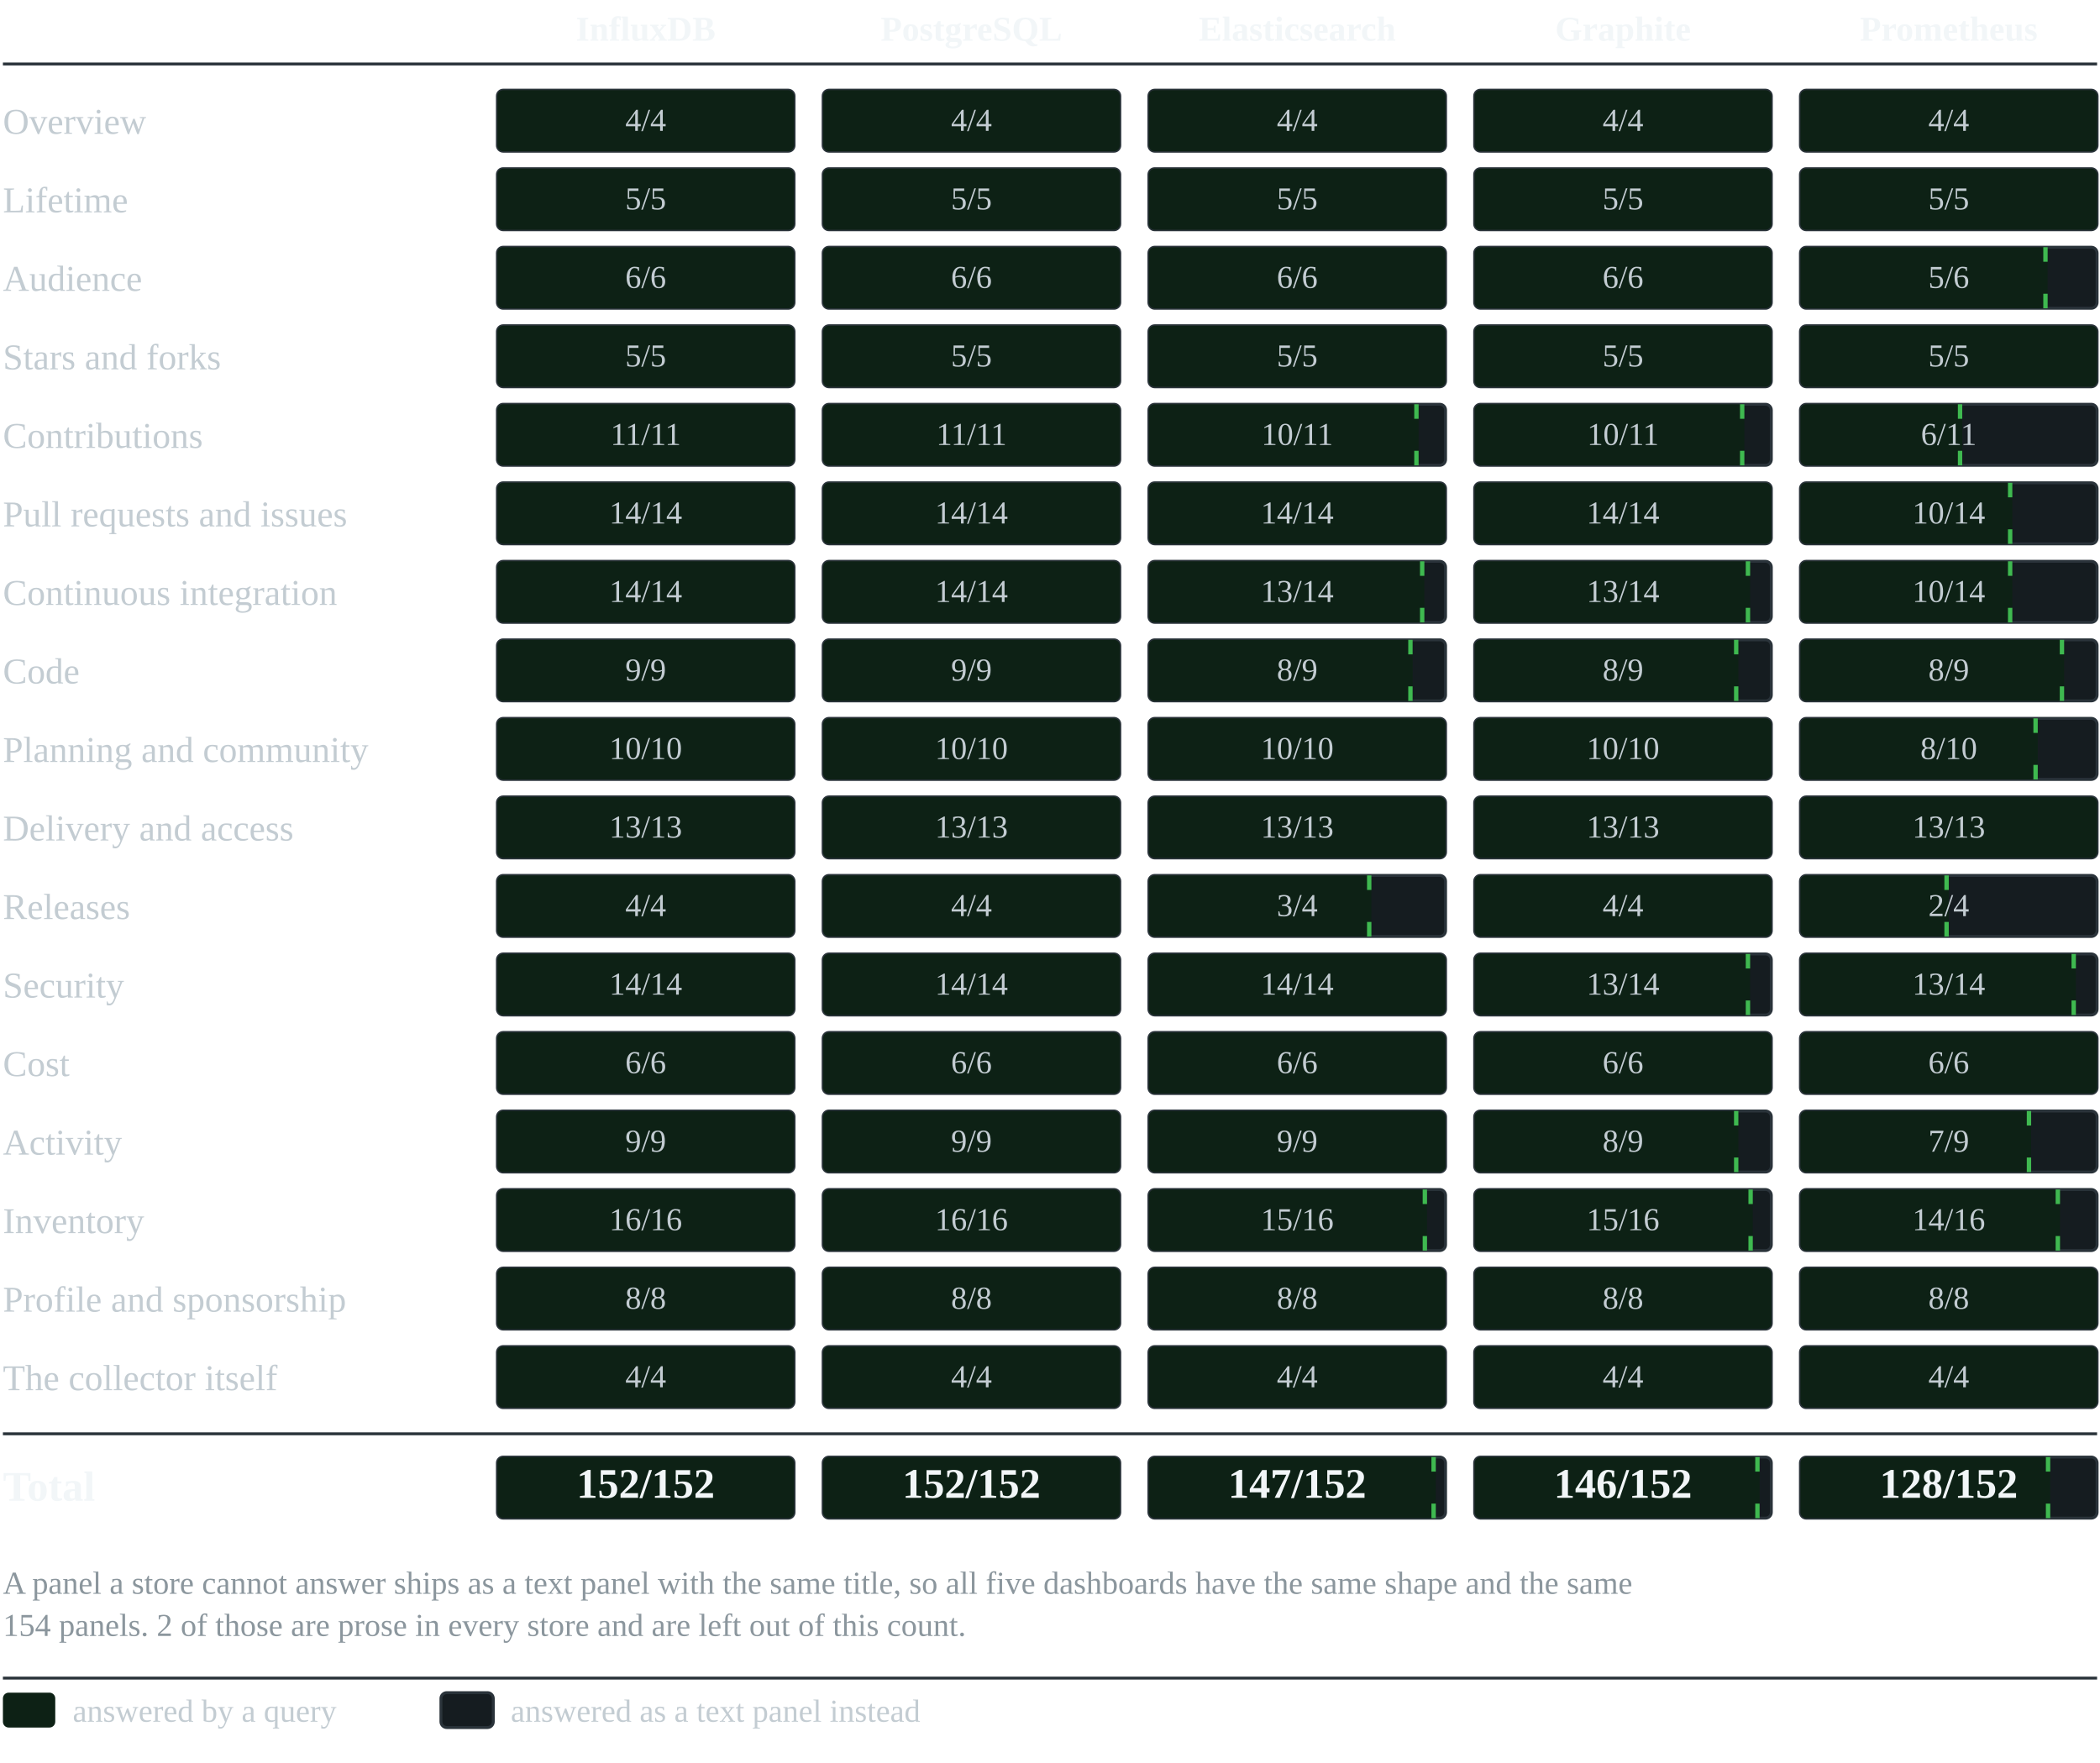
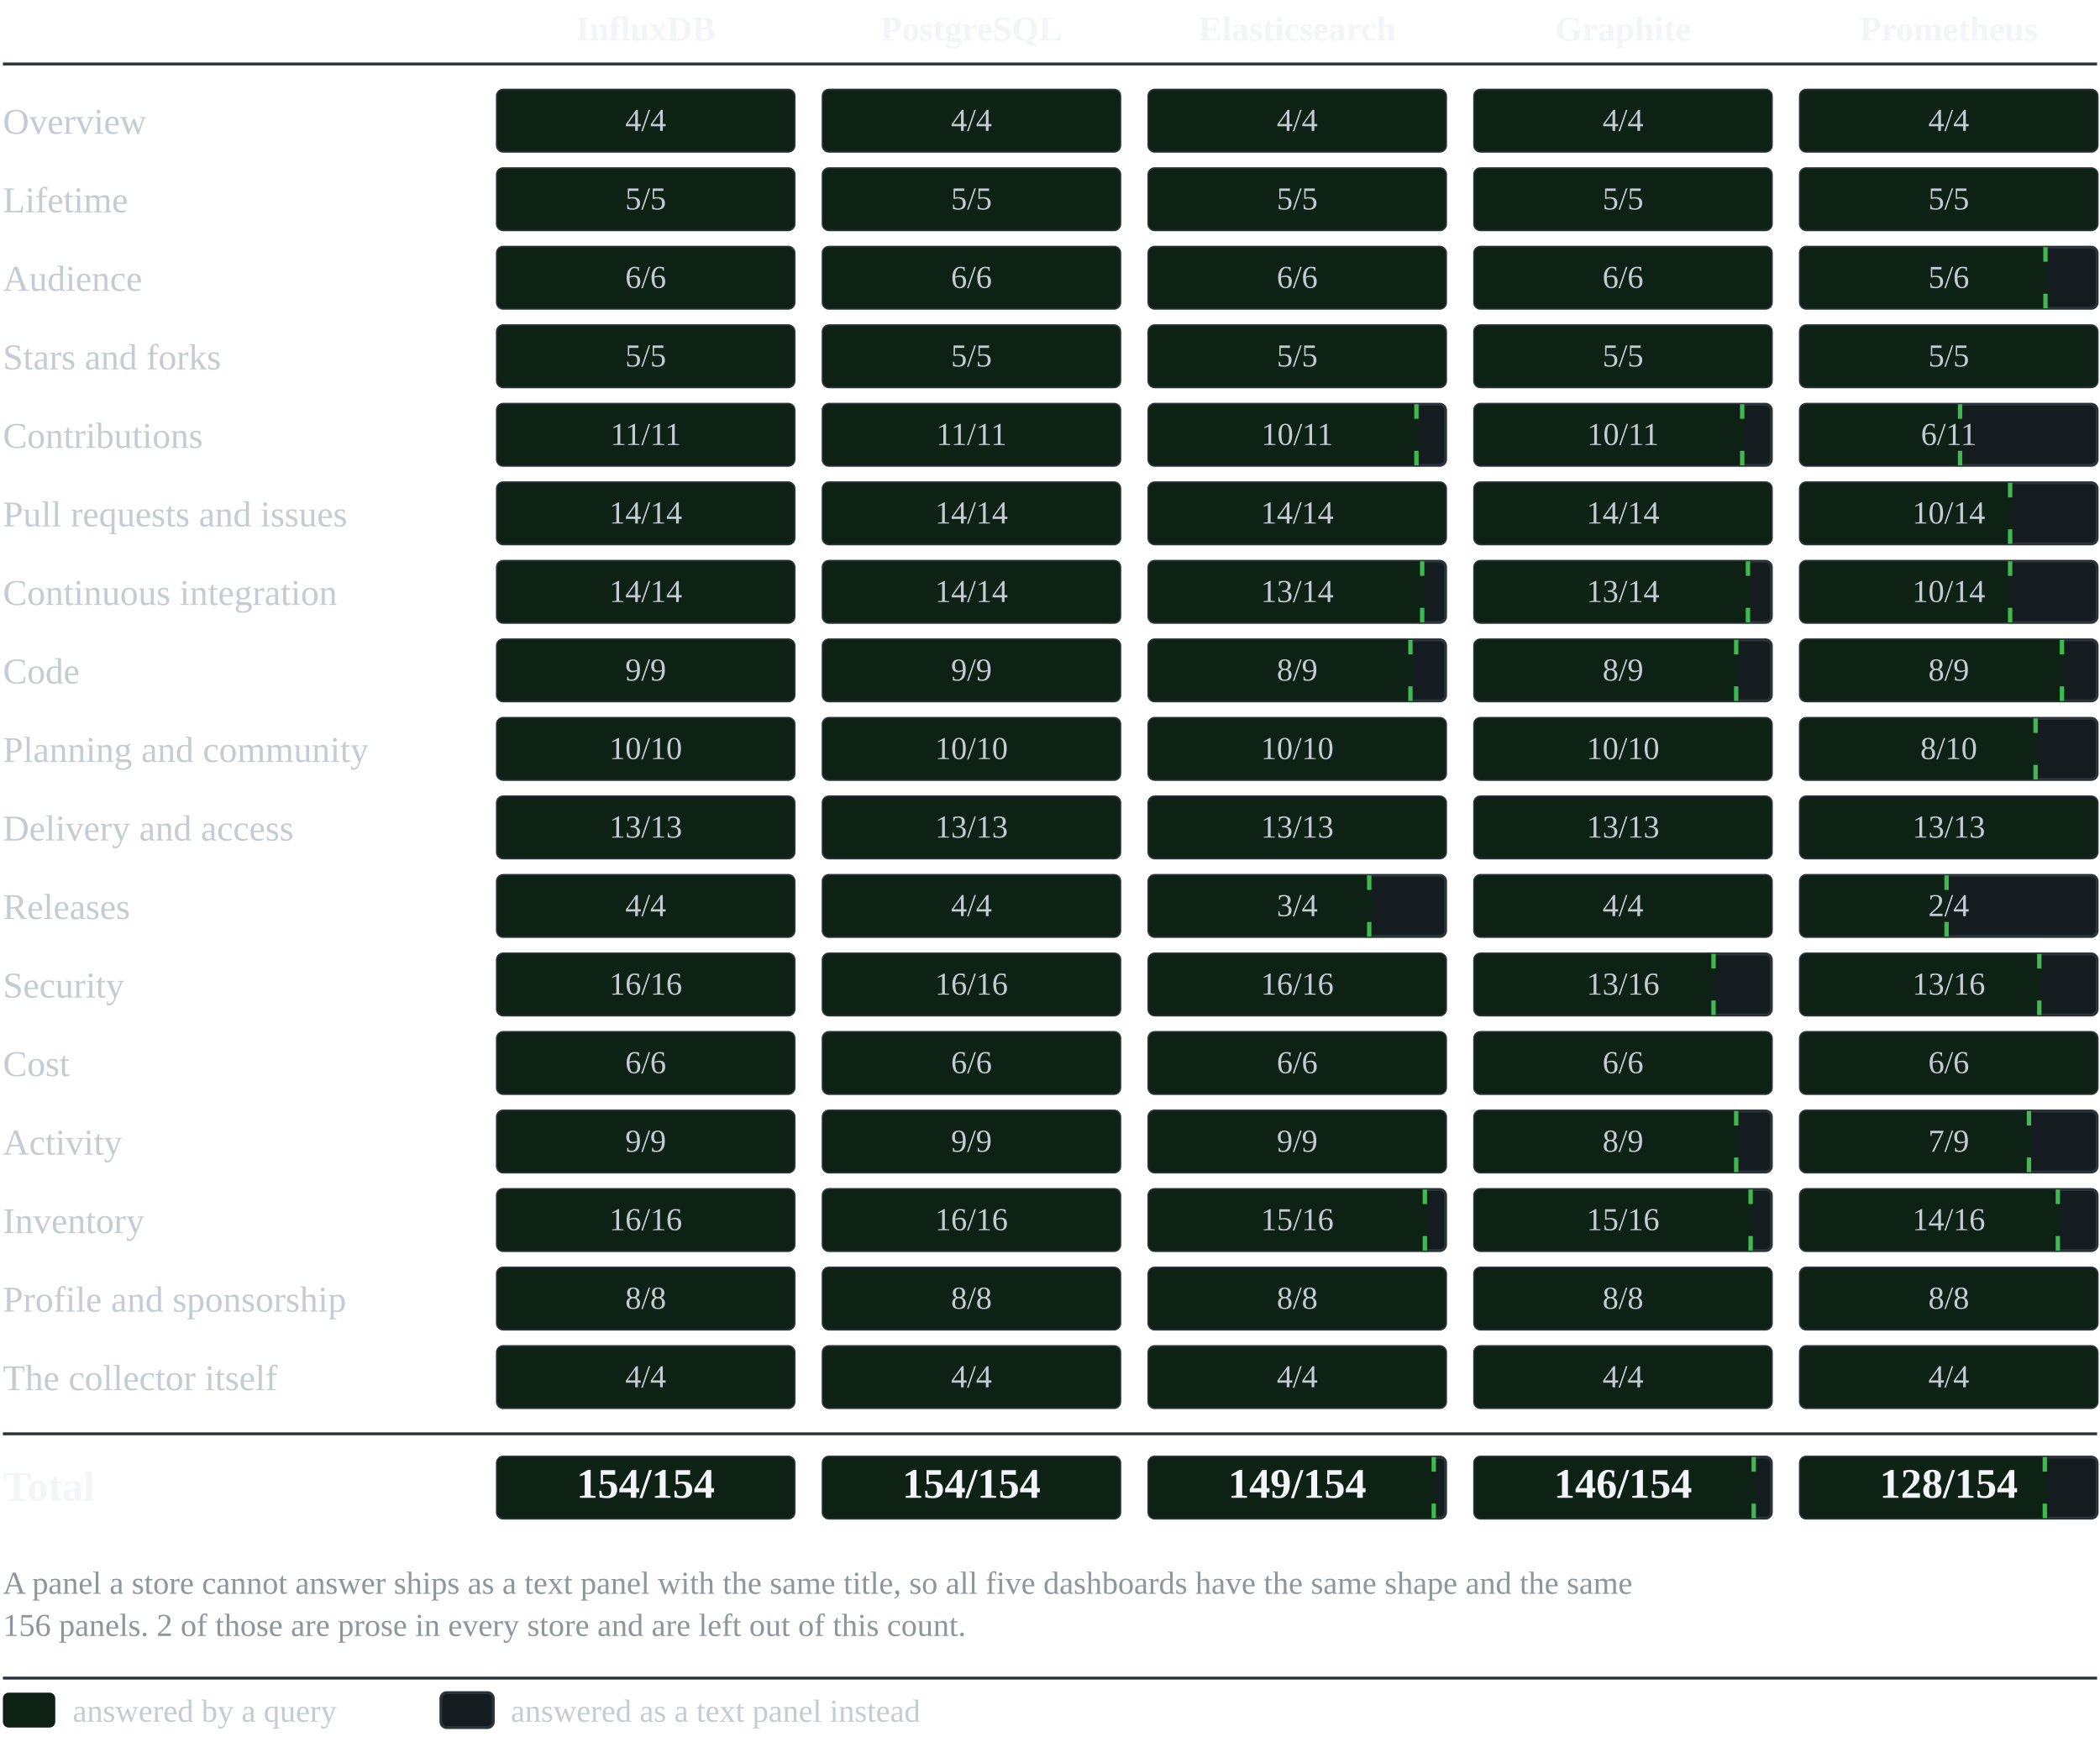
<svg xmlns="http://www.w3.org/2000/svg" class="gf" viewBox="-1 -1 722 606" role="img" aria-labelledby="gf-stores-en-wide-t gf-stores-en-wide-d">
  <style>.gf{font-family:var(--sl-font,ui-sans-serif,system-ui,sans-serif)}.gf text{fill:var(--rb-body,#c3ccd2);font-size:12.5px}.gf .gf-title{fill:var(--rb-heading,#f2f6f8);font-size:14.5px;font-weight:600}.gf .gf-col{fill:var(--rb-heading,#f2f6f8);font-size:12px;font-weight:600}.gf .gf-muted{fill:var(--rb-muted,#8b969d);font-size:11px}.gf .gf-small{font-size:11px}.gf .gf-count{font-size:26px;font-weight:700}.gf .gf-keep{fill:var(--rb-accent,#3fb950)}.gf .gf-add{fill:var(--rb-status-drop,#e0605c)}.gf .gf-box{fill:var(--rb-surface,#151c20);stroke:var(--rb-border,#2a333a);stroke-width:1}.gf .gf-cell-keep{fill:var(--rb-accent-soft,#0d2115);stroke:var(--rb-accent,#3fb950);stroke-width:1}.gf .gf-cell-add{fill:var(--rb-status-drop-soft,#2b1618);stroke:var(--rb-status-drop,#e0605c);stroke-width:1}.gf .gf-bar{fill:var(--rb-accent-soft,#0d2115)}.gf .gf-edge{fill:var(--rb-accent,#3fb950)}.gf .gf-rule{stroke:var(--rb-border,#2a333a);stroke-width:1}.gf .gf-line{stroke:var(--rb-muted,#8b969d);stroke-width:1;fill:none}.gf .gf-head{fill:var(--rb-muted,#8b969d)}</style>
  <text x="221" y="13" class="gf-col" text-anchor="middle">InfluxDB</text>
  <text x="333" y="13" class="gf-col" text-anchor="middle">PostgreSQL</text>
  <text x="445" y="13" class="gf-col" text-anchor="middle">Elasticsearch</text>
  <text x="557" y="13" class="gf-col" text-anchor="middle">Graphite</text>
  <text x="669" y="13" class="gf-col" text-anchor="middle">Prometheus</text>
  <line x1="0" y1="21" x2="720" y2="21" class="gf-rule" />
  <text x="0" y="45">Overview</text>
  <rect x="170" y="30" width="102" height="21" rx="2" class="gf-box" />
  <rect x="170" y="30" width="102" height="21" rx="2" class="gf-bar" />
  <text x="221" y="44" class="gf-small" text-anchor="middle">4/4</text>
  <rect x="282" y="30" width="102" height="21" rx="2" class="gf-box" />
  <rect x="282" y="30" width="102" height="21" rx="2" class="gf-bar" />
  <text x="333" y="44" class="gf-small" text-anchor="middle">4/4</text>
  <rect x="394" y="30" width="102" height="21" rx="2" class="gf-box" />
  <rect x="394" y="30" width="102" height="21" rx="2" class="gf-bar" />
  <text x="445" y="44" class="gf-small" text-anchor="middle">4/4</text>
  <rect x="506" y="30" width="102" height="21" rx="2" class="gf-box" />
  <rect x="506" y="30" width="102" height="21" rx="2" class="gf-bar" />
  <text x="557" y="44" class="gf-small" text-anchor="middle">4/4</text>
  <rect x="618" y="30" width="102" height="21" rx="2" class="gf-box" />
  <rect x="618" y="30" width="102" height="21" rx="2" class="gf-bar" />
  <text x="669" y="44" class="gf-small" text-anchor="middle">4/4</text>
  <text x="0" y="72">Lifetime</text>
  <rect x="170" y="57" width="102" height="21" rx="2" class="gf-box" />
  <rect x="170" y="57" width="102" height="21" rx="2" class="gf-bar" />
  <text x="221" y="71" class="gf-small" text-anchor="middle">5/5</text>
  <rect x="282" y="57" width="102" height="21" rx="2" class="gf-box" />
  <rect x="282" y="57" width="102" height="21" rx="2" class="gf-bar" />
  <text x="333" y="71" class="gf-small" text-anchor="middle">5/5</text>
  <rect x="394" y="57" width="102" height="21" rx="2" class="gf-box" />
  <rect x="394" y="57" width="102" height="21" rx="2" class="gf-bar" />
  <text x="445" y="71" class="gf-small" text-anchor="middle">5/5</text>
  <rect x="506" y="57" width="102" height="21" rx="2" class="gf-box" />
  <rect x="506" y="57" width="102" height="21" rx="2" class="gf-bar" />
  <text x="557" y="71" class="gf-small" text-anchor="middle">5/5</text>
  <rect x="618" y="57" width="102" height="21" rx="2" class="gf-box" />
  <rect x="618" y="57" width="102" height="21" rx="2" class="gf-bar" />
  <text x="669" y="71" class="gf-small" text-anchor="middle">5/5</text>
  <text x="0" y="99">Audience</text>
  <rect x="170" y="84" width="102" height="21" rx="2" class="gf-box" />
  <rect x="170" y="84" width="102" height="21" rx="2" class="gf-bar" />
  <text x="221" y="98" class="gf-small" text-anchor="middle">6/6</text>
  <rect x="282" y="84" width="102" height="21" rx="2" class="gf-box" />
  <rect x="282" y="84" width="102" height="21" rx="2" class="gf-bar" />
  <text x="333" y="98" class="gf-small" text-anchor="middle">6/6</text>
  <rect x="394" y="84" width="102" height="21" rx="2" class="gf-box" />
  <rect x="394" y="84" width="102" height="21" rx="2" class="gf-bar" />
  <text x="445" y="98" class="gf-small" text-anchor="middle">6/6</text>
  <rect x="506" y="84" width="102" height="21" rx="2" class="gf-box" />
  <rect x="506" y="84" width="102" height="21" rx="2" class="gf-bar" />
  <text x="557" y="98" class="gf-small" text-anchor="middle">6/6</text>
  <rect x="618" y="84" width="102" height="21" rx="2" class="gf-box" />
  <rect x="618" y="84" width="85" height="21" rx="2" class="gf-bar" />
  <rect x="701.5" y="84" width="1.5" height="5" rx="0" class="gf-edge" />
  <rect x="701.5" y="100" width="1.5" height="5" rx="0" class="gf-edge" />
  <text x="669" y="98" class="gf-small" text-anchor="middle">5/6</text>
  <text x="0" y="126">Stars and forks</text>
  <rect x="170" y="111" width="102" height="21" rx="2" class="gf-box" />
  <rect x="170" y="111" width="102" height="21" rx="2" class="gf-bar" />
  <text x="221" y="125" class="gf-small" text-anchor="middle">5/5</text>
  <rect x="282" y="111" width="102" height="21" rx="2" class="gf-box" />
  <rect x="282" y="111" width="102" height="21" rx="2" class="gf-bar" />
  <text x="333" y="125" class="gf-small" text-anchor="middle">5/5</text>
  <rect x="394" y="111" width="102" height="21" rx="2" class="gf-box" />
  <rect x="394" y="111" width="102" height="21" rx="2" class="gf-bar" />
  <text x="445" y="125" class="gf-small" text-anchor="middle">5/5</text>
  <rect x="506" y="111" width="102" height="21" rx="2" class="gf-box" />
  <rect x="506" y="111" width="102" height="21" rx="2" class="gf-bar" />
  <text x="557" y="125" class="gf-small" text-anchor="middle">5/5</text>
  <rect x="618" y="111" width="102" height="21" rx="2" class="gf-box" />
  <rect x="618" y="111" width="102" height="21" rx="2" class="gf-bar" />
  <text x="669" y="125" class="gf-small" text-anchor="middle">5/5</text>
  <text x="0" y="153">Contributions</text>
  <rect x="170" y="138" width="102" height="21" rx="2" class="gf-box" />
  <rect x="170" y="138" width="102" height="21" rx="2" class="gf-bar" />
  <text x="221" y="152" class="gf-small" text-anchor="middle">11/11</text>
  <rect x="282" y="138" width="102" height="21" rx="2" class="gf-box" />
  <rect x="282" y="138" width="102" height="21" rx="2" class="gf-bar" />
  <text x="333" y="152" class="gf-small" text-anchor="middle">11/11</text>
  <rect x="394" y="138" width="102" height="21" rx="2" class="gf-box" />
  <rect x="394" y="138" width="92.73" height="21" rx="2" class="gf-bar" />
  <rect x="485.23" y="138" width="1.5" height="5" rx="0" class="gf-edge" />
  <rect x="485.23" y="154" width="1.5" height="5" rx="0" class="gf-edge" />
  <text x="445" y="152" class="gf-small" text-anchor="middle">10/11</text>
  <rect x="506" y="138" width="102" height="21" rx="2" class="gf-box" />
  <rect x="506" y="138" width="92.73" height="21" rx="2" class="gf-bar" />
  <rect x="597.23" y="138" width="1.5" height="5" rx="0" class="gf-edge" />
  <rect x="597.23" y="154" width="1.5" height="5" rx="0" class="gf-edge" />
  <text x="557" y="152" class="gf-small" text-anchor="middle">10/11</text>
  <rect x="618" y="138" width="102" height="21" rx="2" class="gf-box" />
  <rect x="618" y="138" width="55.64" height="21" rx="2" class="gf-bar" />
  <rect x="672.14" y="138" width="1.5" height="5" rx="0" class="gf-edge" />
  <rect x="672.14" y="154" width="1.5" height="5" rx="0" class="gf-edge" />
  <text x="669" y="152" class="gf-small" text-anchor="middle">6/11</text>
  <text x="0" y="180">Pull requests and issues</text>
  <rect x="170" y="165" width="102" height="21" rx="2" class="gf-box" />
  <rect x="170" y="165" width="102" height="21" rx="2" class="gf-bar" />
  <text x="221" y="179" class="gf-small" text-anchor="middle">14/14</text>
  <rect x="282" y="165" width="102" height="21" rx="2" class="gf-box" />
  <rect x="282" y="165" width="102" height="21" rx="2" class="gf-bar" />
  <text x="333" y="179" class="gf-small" text-anchor="middle">14/14</text>
  <rect x="394" y="165" width="102" height="21" rx="2" class="gf-box" />
  <rect x="394" y="165" width="102" height="21" rx="2" class="gf-bar" />
  <text x="445" y="179" class="gf-small" text-anchor="middle">14/14</text>
  <rect x="506" y="165" width="102" height="21" rx="2" class="gf-box" />
  <rect x="506" y="165" width="102" height="21" rx="2" class="gf-bar" />
  <text x="557" y="179" class="gf-small" text-anchor="middle">14/14</text>
  <rect x="618" y="165" width="102" height="21" rx="2" class="gf-box" />
  <rect x="618" y="165" width="72.86" height="21" rx="2" class="gf-bar" />
  <rect x="689.36" y="165" width="1.5" height="5" rx="0" class="gf-edge" />
  <rect x="689.36" y="181" width="1.5" height="5" rx="0" class="gf-edge" />
  <text x="669" y="179" class="gf-small" text-anchor="middle">10/14</text>
  <text x="0" y="207">Continuous integration</text>
  <rect x="170" y="192" width="102" height="21" rx="2" class="gf-box" />
  <rect x="170" y="192" width="102" height="21" rx="2" class="gf-bar" />
  <text x="221" y="206" class="gf-small" text-anchor="middle">14/14</text>
  <rect x="282" y="192" width="102" height="21" rx="2" class="gf-box" />
  <rect x="282" y="192" width="102" height="21" rx="2" class="gf-bar" />
  <text x="333" y="206" class="gf-small" text-anchor="middle">14/14</text>
  <rect x="394" y="192" width="102" height="21" rx="2" class="gf-box" />
  <rect x="394" y="192" width="94.71" height="21" rx="2" class="gf-bar" />
  <rect x="487.21" y="192" width="1.5" height="5" rx="0" class="gf-edge" />
  <rect x="487.21" y="208" width="1.5" height="5" rx="0" class="gf-edge" />
  <text x="445" y="206" class="gf-small" text-anchor="middle">13/14</text>
  <rect x="506" y="192" width="102" height="21" rx="2" class="gf-box" />
  <rect x="506" y="192" width="94.71" height="21" rx="2" class="gf-bar" />
  <rect x="599.21" y="192" width="1.5" height="5" rx="0" class="gf-edge" />
  <rect x="599.21" y="208" width="1.5" height="5" rx="0" class="gf-edge" />
  <text x="557" y="206" class="gf-small" text-anchor="middle">13/14</text>
  <rect x="618" y="192" width="102" height="21" rx="2" class="gf-box" />
  <rect x="618" y="192" width="72.86" height="21" rx="2" class="gf-bar" />
  <rect x="689.36" y="192" width="1.5" height="5" rx="0" class="gf-edge" />
  <rect x="689.36" y="208" width="1.5" height="5" rx="0" class="gf-edge" />
  <text x="669" y="206" class="gf-small" text-anchor="middle">10/14</text>
  <text x="0" y="234">Code</text>
  <rect x="170" y="219" width="102" height="21" rx="2" class="gf-box" />
  <rect x="170" y="219" width="102" height="21" rx="2" class="gf-bar" />
  <text x="221" y="233" class="gf-small" text-anchor="middle">9/9</text>
  <rect x="282" y="219" width="102" height="21" rx="2" class="gf-box" />
  <rect x="282" y="219" width="102" height="21" rx="2" class="gf-bar" />
  <text x="333" y="233" class="gf-small" text-anchor="middle">9/9</text>
  <rect x="394" y="219" width="102" height="21" rx="2" class="gf-box" />
  <rect x="394" y="219" width="90.67" height="21" rx="2" class="gf-bar" />
  <rect x="483.17" y="219" width="1.5" height="5" rx="0" class="gf-edge" />
  <rect x="483.17" y="235" width="1.5" height="5" rx="0" class="gf-edge" />
  <text x="445" y="233" class="gf-small" text-anchor="middle">8/9</text>
  <rect x="506" y="219" width="102" height="21" rx="2" class="gf-box" />
  <rect x="506" y="219" width="90.67" height="21" rx="2" class="gf-bar" />
  <rect x="595.17" y="219" width="1.5" height="5" rx="0" class="gf-edge" />
  <rect x="595.17" y="235" width="1.5" height="5" rx="0" class="gf-edge" />
  <text x="557" y="233" class="gf-small" text-anchor="middle">8/9</text>
  <rect x="618" y="219" width="102" height="21" rx="2" class="gf-box" />
  <rect x="618" y="219" width="90.67" height="21" rx="2" class="gf-bar" />
  <rect x="707.17" y="219" width="1.5" height="5" rx="0" class="gf-edge" />
  <rect x="707.17" y="235" width="1.5" height="5" rx="0" class="gf-edge" />
  <text x="669" y="233" class="gf-small" text-anchor="middle">8/9</text>
  <text x="0" y="261">Planning and community</text>
  <rect x="170" y="246" width="102" height="21" rx="2" class="gf-box" />
  <rect x="170" y="246" width="102" height="21" rx="2" class="gf-bar" />
  <text x="221" y="260" class="gf-small" text-anchor="middle">10/10</text>
  <rect x="282" y="246" width="102" height="21" rx="2" class="gf-box" />
  <rect x="282" y="246" width="102" height="21" rx="2" class="gf-bar" />
  <text x="333" y="260" class="gf-small" text-anchor="middle">10/10</text>
  <rect x="394" y="246" width="102" height="21" rx="2" class="gf-box" />
  <rect x="394" y="246" width="102" height="21" rx="2" class="gf-bar" />
  <text x="445" y="260" class="gf-small" text-anchor="middle">10/10</text>
  <rect x="506" y="246" width="102" height="21" rx="2" class="gf-box" />
  <rect x="506" y="246" width="102" height="21" rx="2" class="gf-bar" />
  <text x="557" y="260" class="gf-small" text-anchor="middle">10/10</text>
  <rect x="618" y="246" width="102" height="21" rx="2" class="gf-box" />
  <rect x="618" y="246" width="81.6" height="21" rx="2" class="gf-bar" />
  <rect x="698.1" y="246" width="1.5" height="5" rx="0" class="gf-edge" />
  <rect x="698.1" y="262" width="1.5" height="5" rx="0" class="gf-edge" />
  <text x="669" y="260" class="gf-small" text-anchor="middle">8/10</text>
  <text x="0" y="288">Delivery and access</text>
  <rect x="170" y="273" width="102" height="21" rx="2" class="gf-box" />
  <rect x="170" y="273" width="102" height="21" rx="2" class="gf-bar" />
  <text x="221" y="287" class="gf-small" text-anchor="middle">13/13</text>
  <rect x="282" y="273" width="102" height="21" rx="2" class="gf-box" />
  <rect x="282" y="273" width="102" height="21" rx="2" class="gf-bar" />
  <text x="333" y="287" class="gf-small" text-anchor="middle">13/13</text>
  <rect x="394" y="273" width="102" height="21" rx="2" class="gf-box" />
  <rect x="394" y="273" width="102" height="21" rx="2" class="gf-bar" />
  <text x="445" y="287" class="gf-small" text-anchor="middle">13/13</text>
  <rect x="506" y="273" width="102" height="21" rx="2" class="gf-box" />
  <rect x="506" y="273" width="102" height="21" rx="2" class="gf-bar" />
  <text x="557" y="287" class="gf-small" text-anchor="middle">13/13</text>
  <rect x="618" y="273" width="102" height="21" rx="2" class="gf-box" />
  <rect x="618" y="273" width="102" height="21" rx="2" class="gf-bar" />
  <text x="669" y="287" class="gf-small" text-anchor="middle">13/13</text>
  <text x="0" y="315">Releases</text>
  <rect x="170" y="300" width="102" height="21" rx="2" class="gf-box" />
  <rect x="170" y="300" width="102" height="21" rx="2" class="gf-bar" />
  <text x="221" y="314" class="gf-small" text-anchor="middle">4/4</text>
  <rect x="282" y="300" width="102" height="21" rx="2" class="gf-box" />
  <rect x="282" y="300" width="102" height="21" rx="2" class="gf-bar" />
  <text x="333" y="314" class="gf-small" text-anchor="middle">4/4</text>
  <rect x="394" y="300" width="102" height="21" rx="2" class="gf-box" />
  <rect x="394" y="300" width="76.5" height="21" rx="2" class="gf-bar" />
  <rect x="469" y="300" width="1.5" height="5" rx="0" class="gf-edge" />
  <rect x="469" y="316" width="1.5" height="5" rx="0" class="gf-edge" />
  <text x="445" y="314" class="gf-small" text-anchor="middle">3/4</text>
  <rect x="506" y="300" width="102" height="21" rx="2" class="gf-box" />
  <rect x="506" y="300" width="102" height="21" rx="2" class="gf-bar" />
  <text x="557" y="314" class="gf-small" text-anchor="middle">4/4</text>
  <rect x="618" y="300" width="102" height="21" rx="2" class="gf-box" />
  <rect x="618" y="300" width="51" height="21" rx="2" class="gf-bar" />
  <rect x="667.5" y="300" width="1.5" height="5" rx="0" class="gf-edge" />
  <rect x="667.5" y="316" width="1.5" height="5" rx="0" class="gf-edge" />
  <text x="669" y="314" class="gf-small" text-anchor="middle">2/4</text>
  <text x="0" y="342">Security</text>
  <rect x="170" y="327" width="102" height="21" rx="2" class="gf-box" />
  <rect x="170" y="327" width="102" height="21" rx="2" class="gf-bar" />
-   <text x="221" y="341" class="gf-small" text-anchor="middle">14/14</text>
+   <text x="221" y="341" class="gf-small" text-anchor="middle">16/16</text>
  <rect x="282" y="327" width="102" height="21" rx="2" class="gf-box" />
  <rect x="282" y="327" width="102" height="21" rx="2" class="gf-bar" />
-   <text x="333" y="341" class="gf-small" text-anchor="middle">14/14</text>
+   <text x="333" y="341" class="gf-small" text-anchor="middle">16/16</text>
  <rect x="394" y="327" width="102" height="21" rx="2" class="gf-box" />
  <rect x="394" y="327" width="102" height="21" rx="2" class="gf-bar" />
-   <text x="445" y="341" class="gf-small" text-anchor="middle">14/14</text>
+   <text x="445" y="341" class="gf-small" text-anchor="middle">16/16</text>
  <rect x="506" y="327" width="102" height="21" rx="2" class="gf-box" />
-   <rect x="506" y="327" width="94.71" height="21" rx="2" class="gf-bar" />
-   <rect x="599.21" y="327" width="1.5" height="5" rx="0" class="gf-edge" />
-   <rect x="599.21" y="343" width="1.5" height="5" rx="0" class="gf-edge" />
-   <text x="557" y="341" class="gf-small" text-anchor="middle">13/14</text>
+   <rect x="506" y="327" width="82.88" height="21" rx="2" class="gf-bar" />
+   <rect x="587.38" y="327" width="1.5" height="5" rx="0" class="gf-edge" />
+   <rect x="587.38" y="343" width="1.5" height="5" rx="0" class="gf-edge" />
+   <text x="557" y="341" class="gf-small" text-anchor="middle">13/16</text>
  <rect x="618" y="327" width="102" height="21" rx="2" class="gf-box" />
-   <rect x="618" y="327" width="94.71" height="21" rx="2" class="gf-bar" />
-   <rect x="711.21" y="327" width="1.5" height="5" rx="0" class="gf-edge" />
-   <rect x="711.21" y="343" width="1.5" height="5" rx="0" class="gf-edge" />
-   <text x="669" y="341" class="gf-small" text-anchor="middle">13/14</text>
+   <rect x="618" y="327" width="82.88" height="21" rx="2" class="gf-bar" />
+   <rect x="699.38" y="327" width="1.5" height="5" rx="0" class="gf-edge" />
+   <rect x="699.38" y="343" width="1.5" height="5" rx="0" class="gf-edge" />
+   <text x="669" y="341" class="gf-small" text-anchor="middle">13/16</text>
  <text x="0" y="369">Cost</text>
  <rect x="170" y="354" width="102" height="21" rx="2" class="gf-box" />
  <rect x="170" y="354" width="102" height="21" rx="2" class="gf-bar" />
  <text x="221" y="368" class="gf-small" text-anchor="middle">6/6</text>
  <rect x="282" y="354" width="102" height="21" rx="2" class="gf-box" />
  <rect x="282" y="354" width="102" height="21" rx="2" class="gf-bar" />
  <text x="333" y="368" class="gf-small" text-anchor="middle">6/6</text>
  <rect x="394" y="354" width="102" height="21" rx="2" class="gf-box" />
  <rect x="394" y="354" width="102" height="21" rx="2" class="gf-bar" />
  <text x="445" y="368" class="gf-small" text-anchor="middle">6/6</text>
  <rect x="506" y="354" width="102" height="21" rx="2" class="gf-box" />
  <rect x="506" y="354" width="102" height="21" rx="2" class="gf-bar" />
  <text x="557" y="368" class="gf-small" text-anchor="middle">6/6</text>
  <rect x="618" y="354" width="102" height="21" rx="2" class="gf-box" />
  <rect x="618" y="354" width="102" height="21" rx="2" class="gf-bar" />
  <text x="669" y="368" class="gf-small" text-anchor="middle">6/6</text>
  <text x="0" y="396">Activity</text>
  <rect x="170" y="381" width="102" height="21" rx="2" class="gf-box" />
  <rect x="170" y="381" width="102" height="21" rx="2" class="gf-bar" />
  <text x="221" y="395" class="gf-small" text-anchor="middle">9/9</text>
  <rect x="282" y="381" width="102" height="21" rx="2" class="gf-box" />
  <rect x="282" y="381" width="102" height="21" rx="2" class="gf-bar" />
  <text x="333" y="395" class="gf-small" text-anchor="middle">9/9</text>
  <rect x="394" y="381" width="102" height="21" rx="2" class="gf-box" />
  <rect x="394" y="381" width="102" height="21" rx="2" class="gf-bar" />
  <text x="445" y="395" class="gf-small" text-anchor="middle">9/9</text>
  <rect x="506" y="381" width="102" height="21" rx="2" class="gf-box" />
  <rect x="506" y="381" width="90.67" height="21" rx="2" class="gf-bar" />
  <rect x="595.17" y="381" width="1.5" height="5" rx="0" class="gf-edge" />
  <rect x="595.17" y="397" width="1.5" height="5" rx="0" class="gf-edge" />
  <text x="557" y="395" class="gf-small" text-anchor="middle">8/9</text>
  <rect x="618" y="381" width="102" height="21" rx="2" class="gf-box" />
  <rect x="618" y="381" width="79.33" height="21" rx="2" class="gf-bar" />
  <rect x="695.83" y="381" width="1.5" height="5" rx="0" class="gf-edge" />
  <rect x="695.83" y="397" width="1.5" height="5" rx="0" class="gf-edge" />
  <text x="669" y="395" class="gf-small" text-anchor="middle">7/9</text>
  <text x="0" y="423">Inventory</text>
  <rect x="170" y="408" width="102" height="21" rx="2" class="gf-box" />
  <rect x="170" y="408" width="102" height="21" rx="2" class="gf-bar" />
  <text x="221" y="422" class="gf-small" text-anchor="middle">16/16</text>
  <rect x="282" y="408" width="102" height="21" rx="2" class="gf-box" />
  <rect x="282" y="408" width="102" height="21" rx="2" class="gf-bar" />
  <text x="333" y="422" class="gf-small" text-anchor="middle">16/16</text>
  <rect x="394" y="408" width="102" height="21" rx="2" class="gf-box" />
  <rect x="394" y="408" width="95.63" height="21" rx="2" class="gf-bar" />
  <rect x="488.13" y="408" width="1.5" height="5" rx="0" class="gf-edge" />
  <rect x="488.13" y="424" width="1.5" height="5" rx="0" class="gf-edge" />
  <text x="445" y="422" class="gf-small" text-anchor="middle">15/16</text>
  <rect x="506" y="408" width="102" height="21" rx="2" class="gf-box" />
  <rect x="506" y="408" width="95.63" height="21" rx="2" class="gf-bar" />
  <rect x="600.13" y="408" width="1.5" height="5" rx="0" class="gf-edge" />
  <rect x="600.13" y="424" width="1.5" height="5" rx="0" class="gf-edge" />
  <text x="557" y="422" class="gf-small" text-anchor="middle">15/16</text>
  <rect x="618" y="408" width="102" height="21" rx="2" class="gf-box" />
  <rect x="618" y="408" width="89.25" height="21" rx="2" class="gf-bar" />
  <rect x="705.75" y="408" width="1.5" height="5" rx="0" class="gf-edge" />
  <rect x="705.75" y="424" width="1.5" height="5" rx="0" class="gf-edge" />
  <text x="669" y="422" class="gf-small" text-anchor="middle">14/16</text>
  <text x="0" y="450">Profile and sponsorship</text>
  <rect x="170" y="435" width="102" height="21" rx="2" class="gf-box" />
  <rect x="170" y="435" width="102" height="21" rx="2" class="gf-bar" />
  <text x="221" y="449" class="gf-small" text-anchor="middle">8/8</text>
  <rect x="282" y="435" width="102" height="21" rx="2" class="gf-box" />
  <rect x="282" y="435" width="102" height="21" rx="2" class="gf-bar" />
  <text x="333" y="449" class="gf-small" text-anchor="middle">8/8</text>
  <rect x="394" y="435" width="102" height="21" rx="2" class="gf-box" />
  <rect x="394" y="435" width="102" height="21" rx="2" class="gf-bar" />
  <text x="445" y="449" class="gf-small" text-anchor="middle">8/8</text>
  <rect x="506" y="435" width="102" height="21" rx="2" class="gf-box" />
  <rect x="506" y="435" width="102" height="21" rx="2" class="gf-bar" />
  <text x="557" y="449" class="gf-small" text-anchor="middle">8/8</text>
  <rect x="618" y="435" width="102" height="21" rx="2" class="gf-box" />
  <rect x="618" y="435" width="102" height="21" rx="2" class="gf-bar" />
  <text x="669" y="449" class="gf-small" text-anchor="middle">8/8</text>
  <text x="0" y="477">The collector itself</text>
  <rect x="170" y="462" width="102" height="21" rx="2" class="gf-box" />
  <rect x="170" y="462" width="102" height="21" rx="2" class="gf-bar" />
  <text x="221" y="476" class="gf-small" text-anchor="middle">4/4</text>
  <rect x="282" y="462" width="102" height="21" rx="2" class="gf-box" />
  <rect x="282" y="462" width="102" height="21" rx="2" class="gf-bar" />
  <text x="333" y="476" class="gf-small" text-anchor="middle">4/4</text>
  <rect x="394" y="462" width="102" height="21" rx="2" class="gf-box" />
  <rect x="394" y="462" width="102" height="21" rx="2" class="gf-bar" />
  <text x="445" y="476" class="gf-small" text-anchor="middle">4/4</text>
  <rect x="506" y="462" width="102" height="21" rx="2" class="gf-box" />
  <rect x="506" y="462" width="102" height="21" rx="2" class="gf-bar" />
  <text x="557" y="476" class="gf-small" text-anchor="middle">4/4</text>
  <rect x="618" y="462" width="102" height="21" rx="2" class="gf-box" />
  <rect x="618" y="462" width="102" height="21" rx="2" class="gf-bar" />
  <text x="669" y="476" class="gf-small" text-anchor="middle">4/4</text>
  <line x1="0" y1="492" x2="720" y2="492" class="gf-rule" />
  <text x="0" y="515" class="gf-title">Total</text>
  <rect x="170" y="500" width="102" height="21" rx="2" class="gf-box" />
  <rect x="170" y="500" width="102" height="21" rx="2" class="gf-bar" />
-   <text x="221" y="514" class="gf-title" text-anchor="middle">152/152</text>
+   <text x="221" y="514" class="gf-title" text-anchor="middle">154/154</text>
  <rect x="282" y="500" width="102" height="21" rx="2" class="gf-box" />
  <rect x="282" y="500" width="102" height="21" rx="2" class="gf-bar" />
-   <text x="333" y="514" class="gf-title" text-anchor="middle">152/152</text>
+   <text x="333" y="514" class="gf-title" text-anchor="middle">154/154</text>
  <rect x="394" y="500" width="102" height="21" rx="2" class="gf-box" />
-   <rect x="394" y="500" width="98.64" height="21" rx="2" class="gf-bar" />
-   <rect x="491.14" y="500" width="1.5" height="5" rx="0" class="gf-edge" />
-   <rect x="491.14" y="516" width="1.5" height="5" rx="0" class="gf-edge" />
-   <text x="445" y="514" class="gf-title" text-anchor="middle">147/152</text>
+   <rect x="394" y="500" width="98.69" height="21" rx="2" class="gf-bar" />
+   <rect x="491.19" y="500" width="1.5" height="5" rx="0" class="gf-edge" />
+   <rect x="491.19" y="516" width="1.5" height="5" rx="0" class="gf-edge" />
+   <text x="445" y="514" class="gf-title" text-anchor="middle">149/154</text>
  <rect x="506" y="500" width="102" height="21" rx="2" class="gf-box" />
-   <rect x="506" y="500" width="97.97" height="21" rx="2" class="gf-bar" />
-   <rect x="602.47" y="500" width="1.5" height="5" rx="0" class="gf-edge" />
-   <rect x="602.47" y="516" width="1.5" height="5" rx="0" class="gf-edge" />
-   <text x="557" y="514" class="gf-title" text-anchor="middle">146/152</text>
+   <rect x="506" y="500" width="96.7" height="21" rx="2" class="gf-bar" />
+   <rect x="601.2" y="500" width="1.5" height="5" rx="0" class="gf-edge" />
+   <rect x="601.2" y="516" width="1.5" height="5" rx="0" class="gf-edge" />
+   <text x="557" y="514" class="gf-title" text-anchor="middle">146/154</text>
  <rect x="618" y="500" width="102" height="21" rx="2" class="gf-box" />
-   <rect x="618" y="500" width="85.89" height="21" rx="2" class="gf-bar" />
-   <rect x="702.39" y="500" width="1.5" height="5" rx="0" class="gf-edge" />
-   <rect x="702.39" y="516" width="1.5" height="5" rx="0" class="gf-edge" />
-   <text x="669" y="514" class="gf-title" text-anchor="middle">128/152</text>
+   <rect x="618" y="500" width="84.78" height="21" rx="2" class="gf-bar" />
+   <rect x="701.28" y="500" width="1.5" height="5" rx="0" class="gf-edge" />
+   <rect x="701.28" y="516" width="1.5" height="5" rx="0" class="gf-edge" />
+   <text x="669" y="514" class="gf-title" text-anchor="middle">128/154</text>
  <text x="0" y="547" class="gf-muted">A panel a store cannot answer ships as a text panel with the same title, so all five dashboards have the same shape and the same</text>
-   <text x="0" y="561.5" class="gf-muted">154 panels. 2 of those are prose in every store and are left out of this count.</text>
+   <text x="0" y="561.5" class="gf-muted">156 panels. 2 of those are prose in every store and are left out of this count.</text>
  <line x1="0" y1="576" x2="720" y2="576" class="gf-rule" />
  <rect x="0" y="581" width="18" height="12" rx="2" class="gf-bar" />
  <text x="24" y="591" class="gf-small">answered by a query</text>
  <rect x="150.6" y="581" width="18" height="12" rx="2" class="gf-box" />
  <text x="174.6" y="591" class="gf-small">answered as a text panel instead</text>
</svg>
